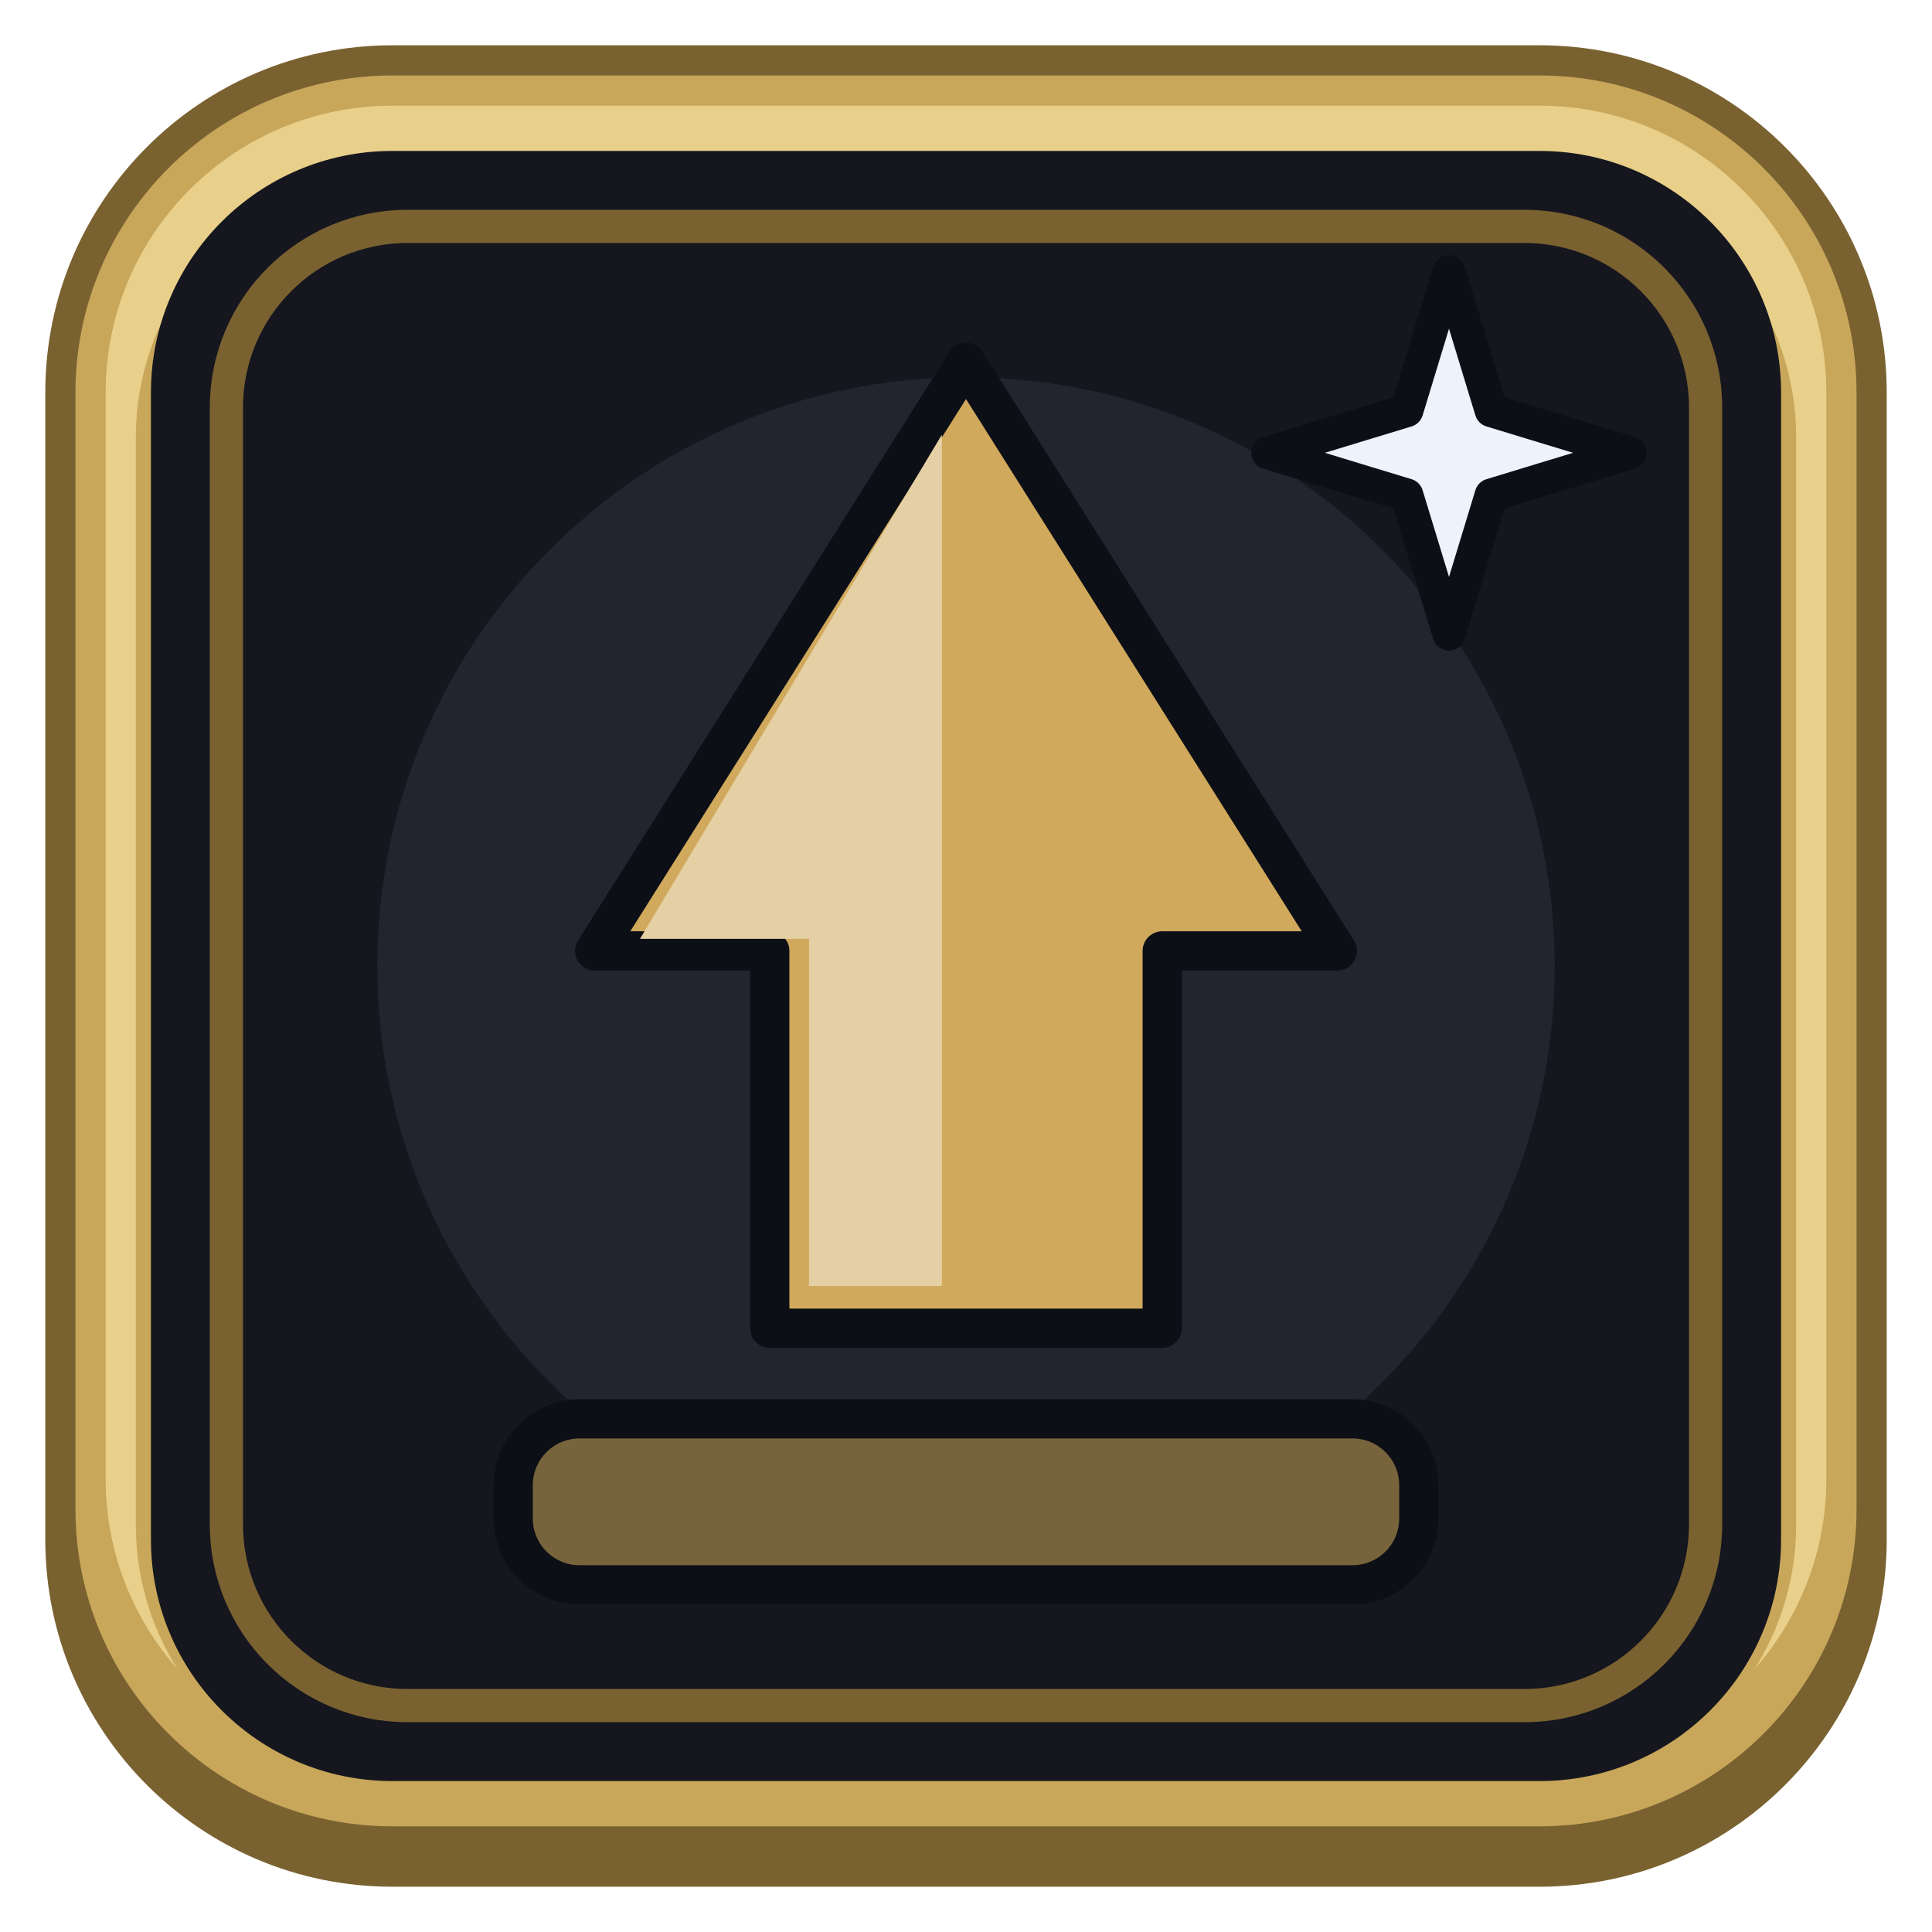
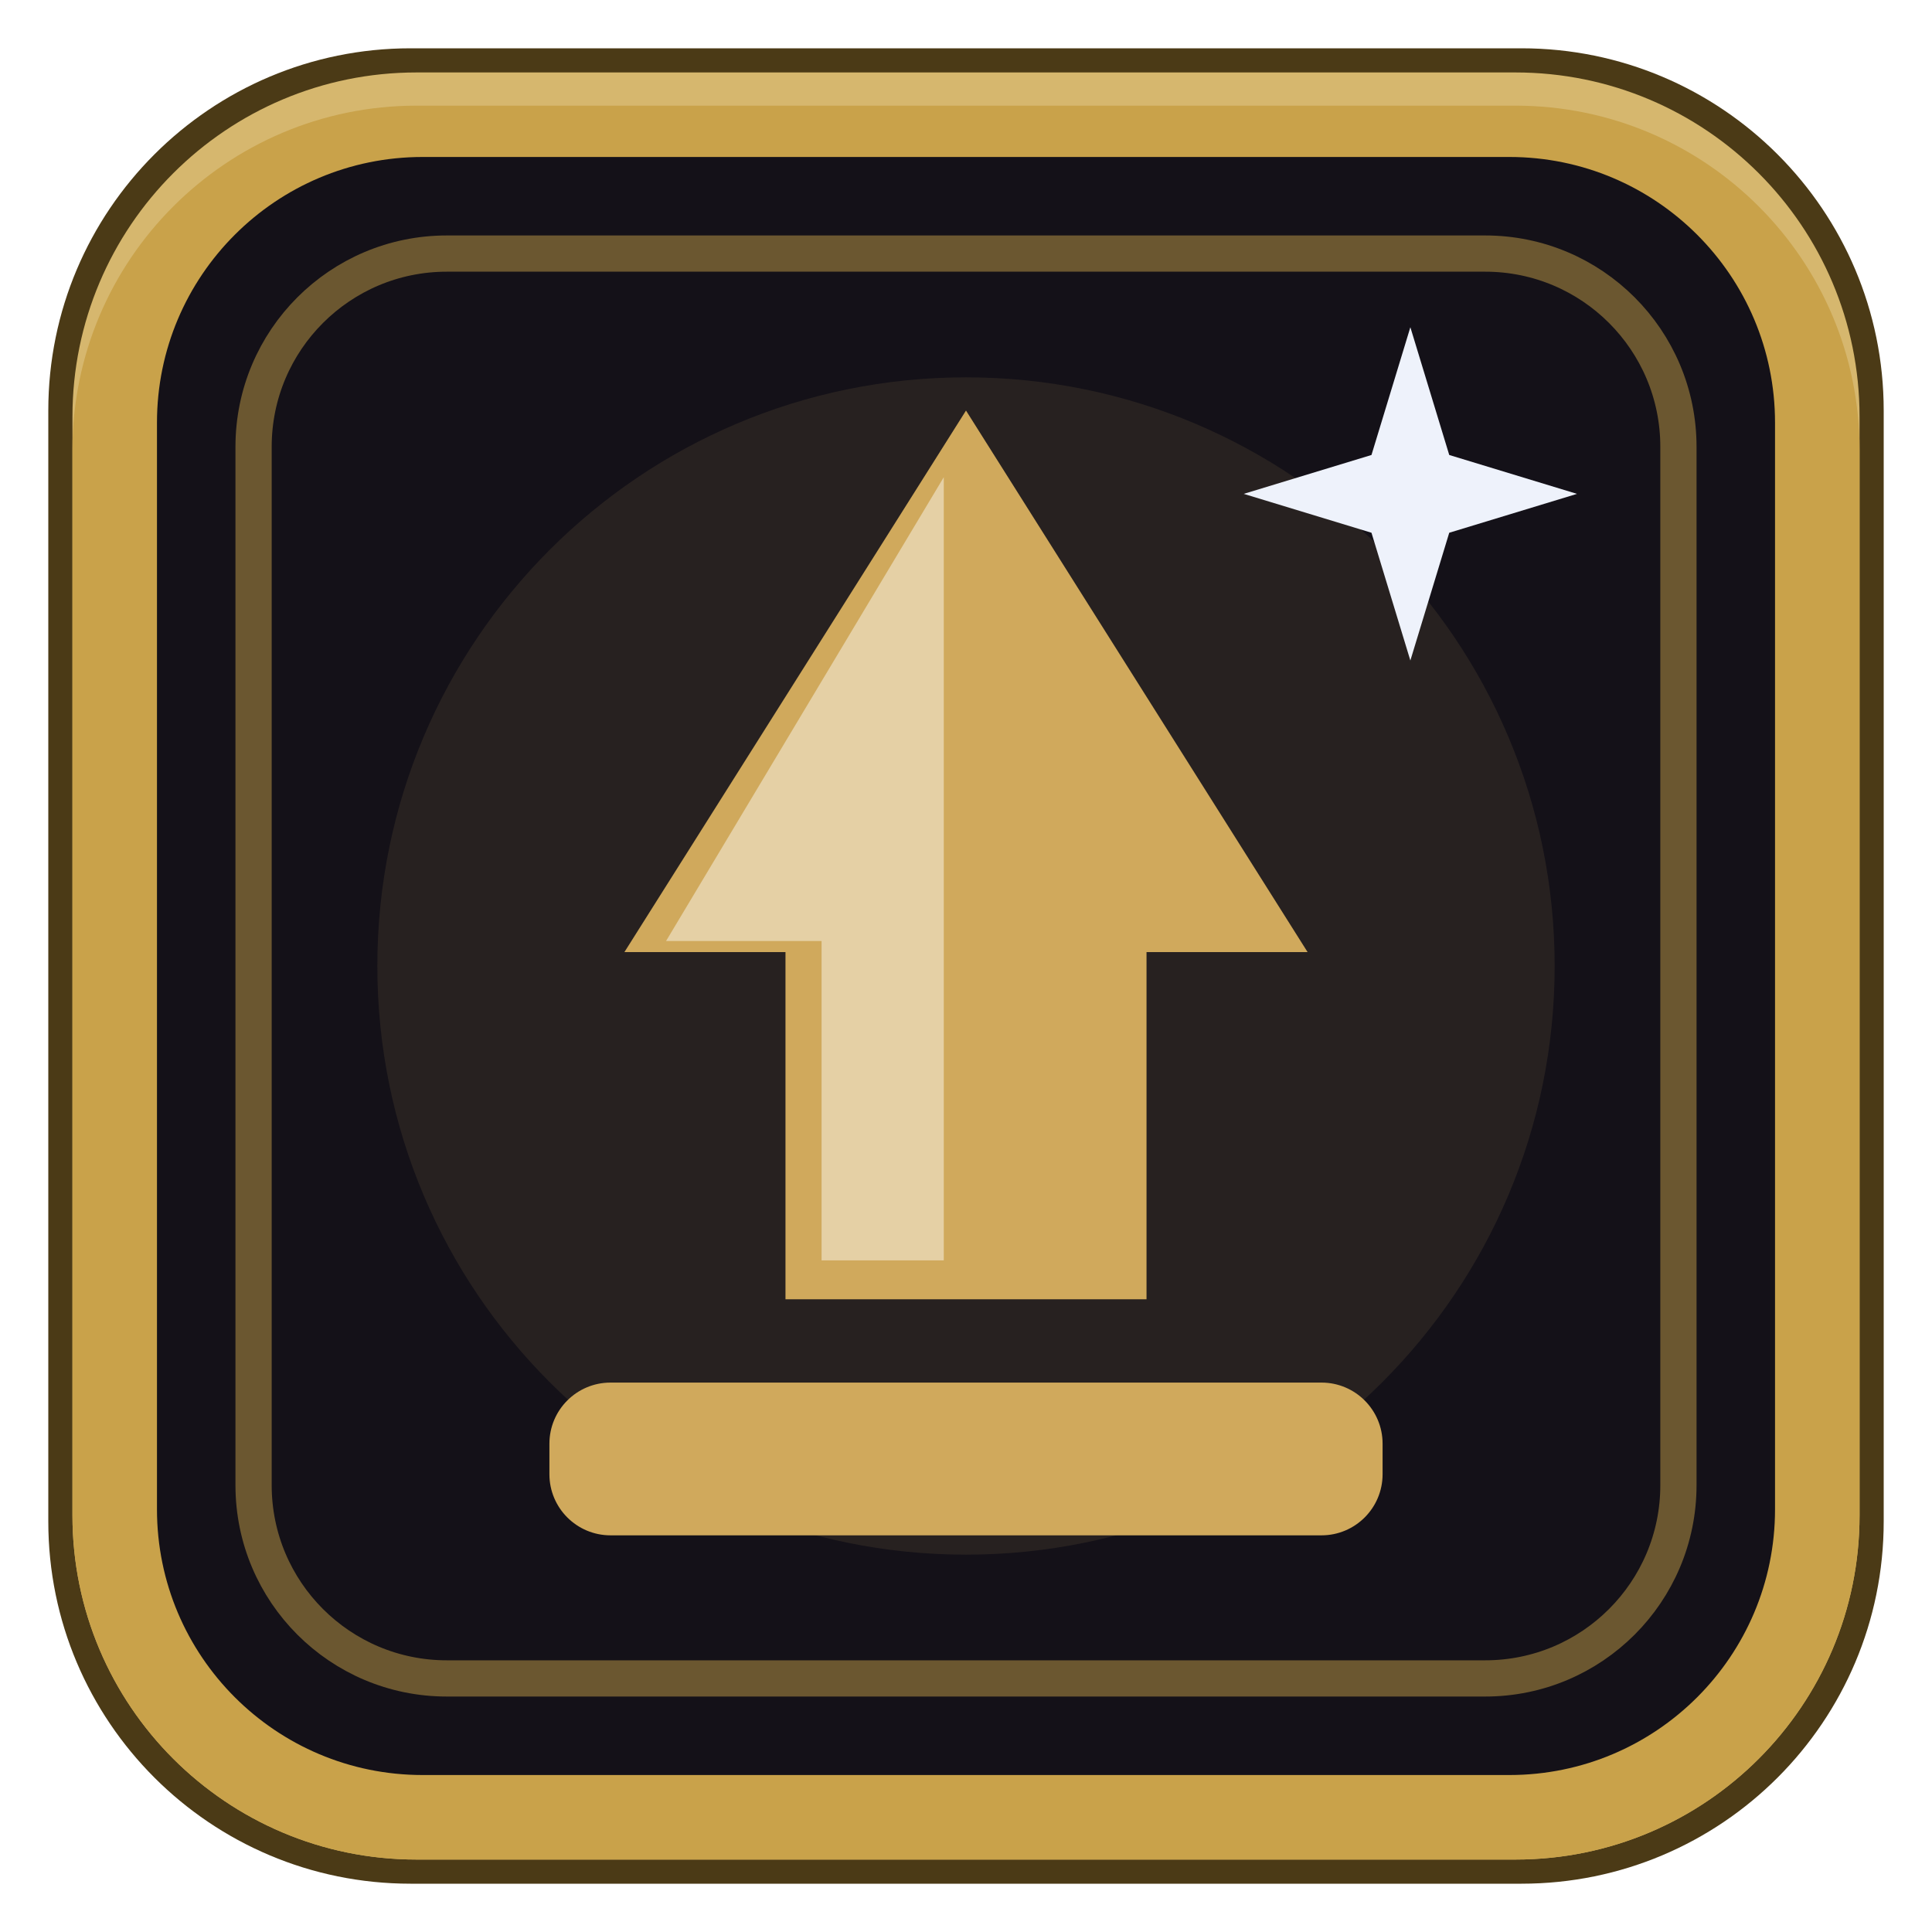
<svg xmlns="http://www.w3.org/2000/svg" width="64" height="64" viewBox="0 0 64 64">
-   <rect x="1.5" y="1.5" width="61.0" height="61.0" rx="11.5" fill="#7a6130" />
-   <rect x="2.5" y="2.5" width="59.0" height="58.0" rx="10.5" fill="#c8a75a" />
-   <rect x="3.5" y="3.5" width="57.0" height="55.0" rx="9.5" fill="#e8cf8a" />
-   <rect x="4.5" y="5.5" width="55.0" height="54.0" rx="9.0" fill="#c8a75a" />
-   <rect x="5.0" y="5.0" width="54.0" height="54.0" rx="8.0" fill="#15161e" />
-   <rect x="7.5" y="7.5" width="49.0" height="49.0" rx="6.0" fill="none" stroke="#7a6130" stroke-width="1.1" stroke-linejoin="round" />
-   <circle cx="32.0" cy="32.0" r="19.5" fill="#23242f" />
-   <g transform="translate(32.0 28.0)">
-     <polygon points="-12.3,3.5 0.0,-16.0 12.3,3.5 6.5,3.5 6.5,16.0 -6.5,16.0 -6.5,3.5" fill="#d0a95c" stroke="#0d0f16" stroke-width="1.3" stroke-linejoin="round" />
-     <polygon points="-10.8,3.1 -0.8,-13.6 -0.8,14.6 -5.2,14.6 -5.2,3.1" fill="#e5d0a5" />
+   <rect x="1.6" y="1.6" width="60.8" height="60.8" rx="12.0" fill="#4b3a16" />
+   <rect x="2.4" y="2.4" width="59.2" height="59.2" rx="11.4" fill="#d6b76e" />
+   <rect x="2.4" y="3.5" width="59.2" height="58.1" rx="11.4" fill="#c9a24a" />
+   <rect x="5.2" y="5.2" width="53.6" height="53.6" rx="8.8" fill="#141118" />
+   <rect x="8.4" y="8.4" width="47.2" height="47.2" rx="6.4" fill="none" stroke="#6b5730" stroke-width="1.2" stroke-linejoin="round" />
+   <circle cx="32.0" cy="32.0" r="19.5" fill="#272120" />
+   <g transform="translate(32 32) scale(0.92) translate(-32 -32)">
+     <g transform="translate(32.0 28.0)">
+       <polygon points="-12.3,3.5 0.0,-16.0 12.3,3.5 6.5,3.5 6.5,16.0 -6.5,16.0 -6.5,3.5" fill="#d0a95c" />
+       <polygon points="-10.8,3.1 -0.8,-13.6 -0.8,14.6 -5.2,14.6 -5.2,3.1" fill="#e5d0a5" />
+     </g>
+     <rect x="17.0" y="47.0" width="30.0" height="5.5" rx="2.2" fill="#d0a95c" />
+     <polygon points="48.0,9.0 49.4,13.6 54.0,15.0 49.4,16.4 48.0,21.0 46.6,16.4 42.0,15.0 46.6,13.6" fill="#eef2fb" />
  </g>
-   <rect x="17.0" y="47.0" width="30.0" height="5.5" rx="2.2" fill="#78643c" stroke="#0d0f16" stroke-width="1.3" stroke-linejoin="round" />
-   <polygon points="48.0,9.0 49.4,13.6 54.0,15.0 49.4,16.4 48.0,21.0 46.6,16.4 42.0,15.0 46.6,13.6" fill="#eef2fb" stroke="#0d0f16" stroke-width="1.1" stroke-linejoin="round" />
</svg>
